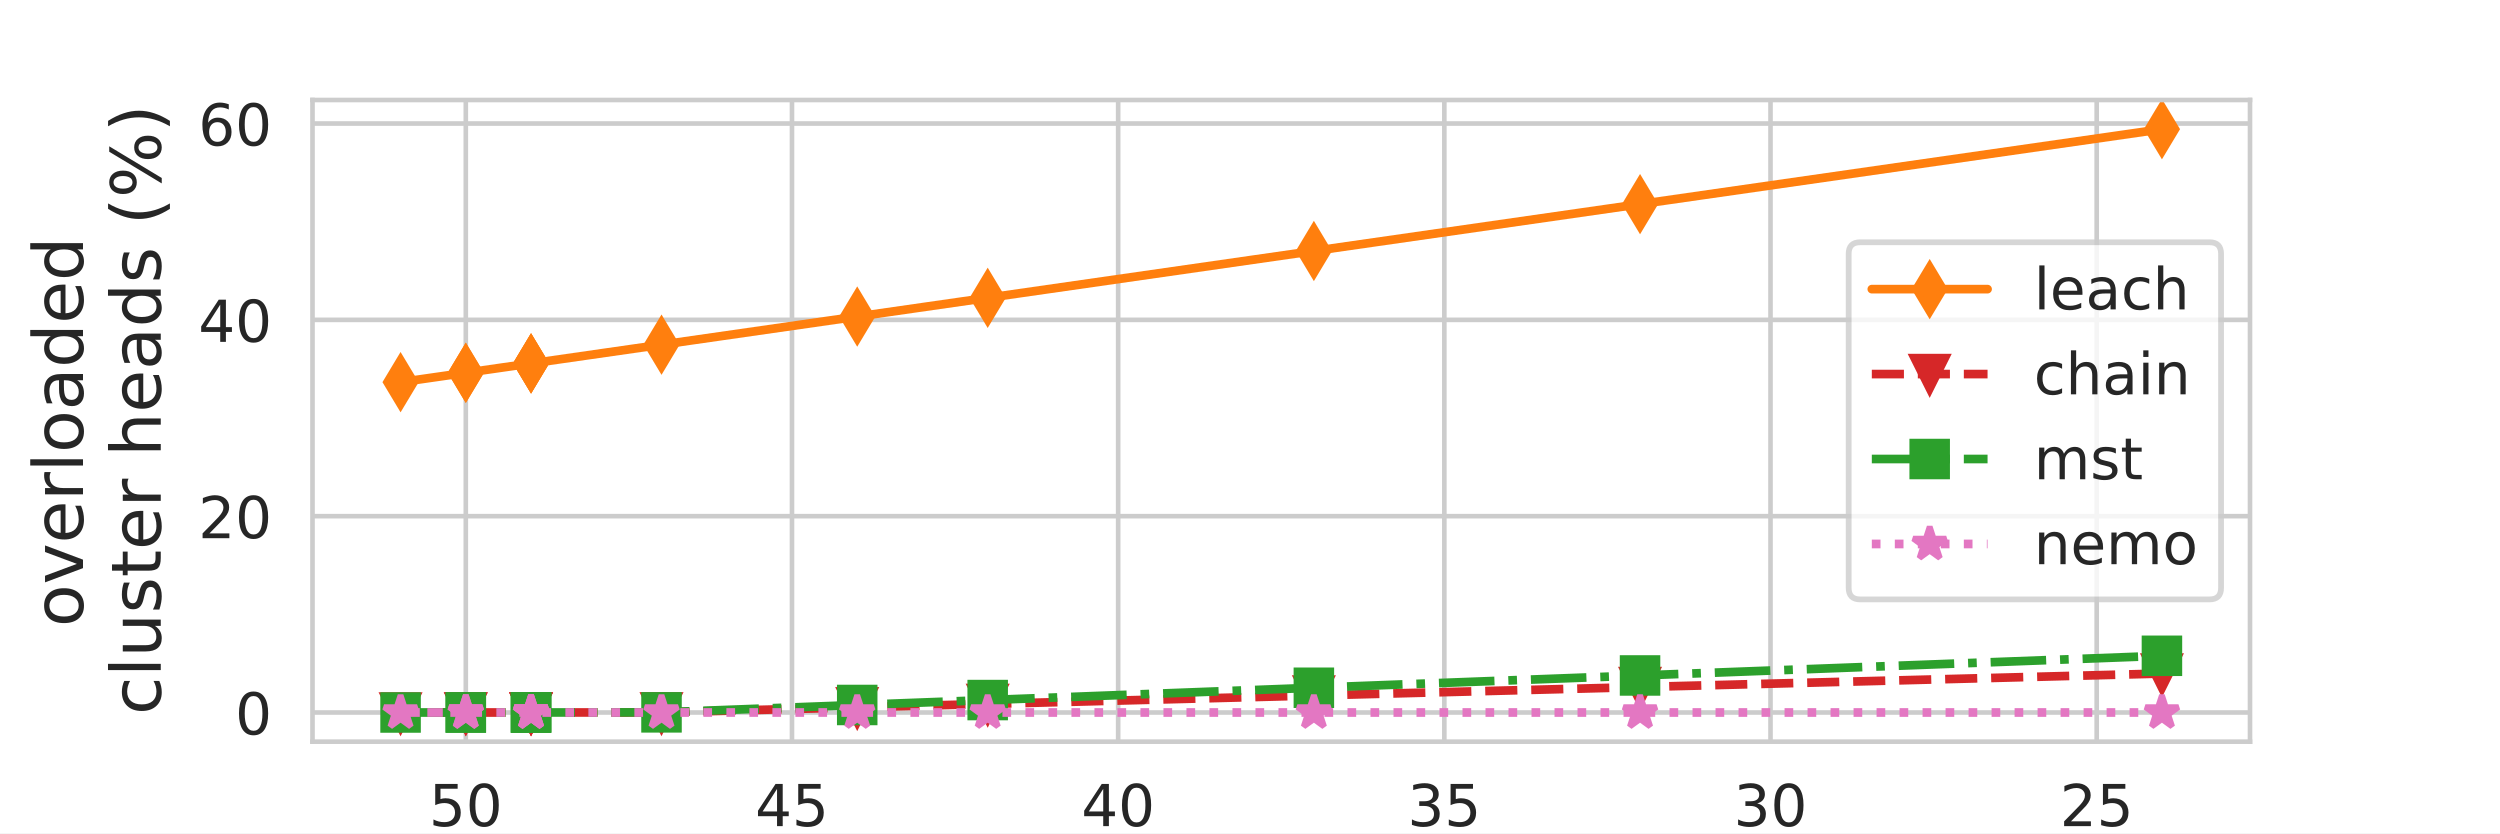
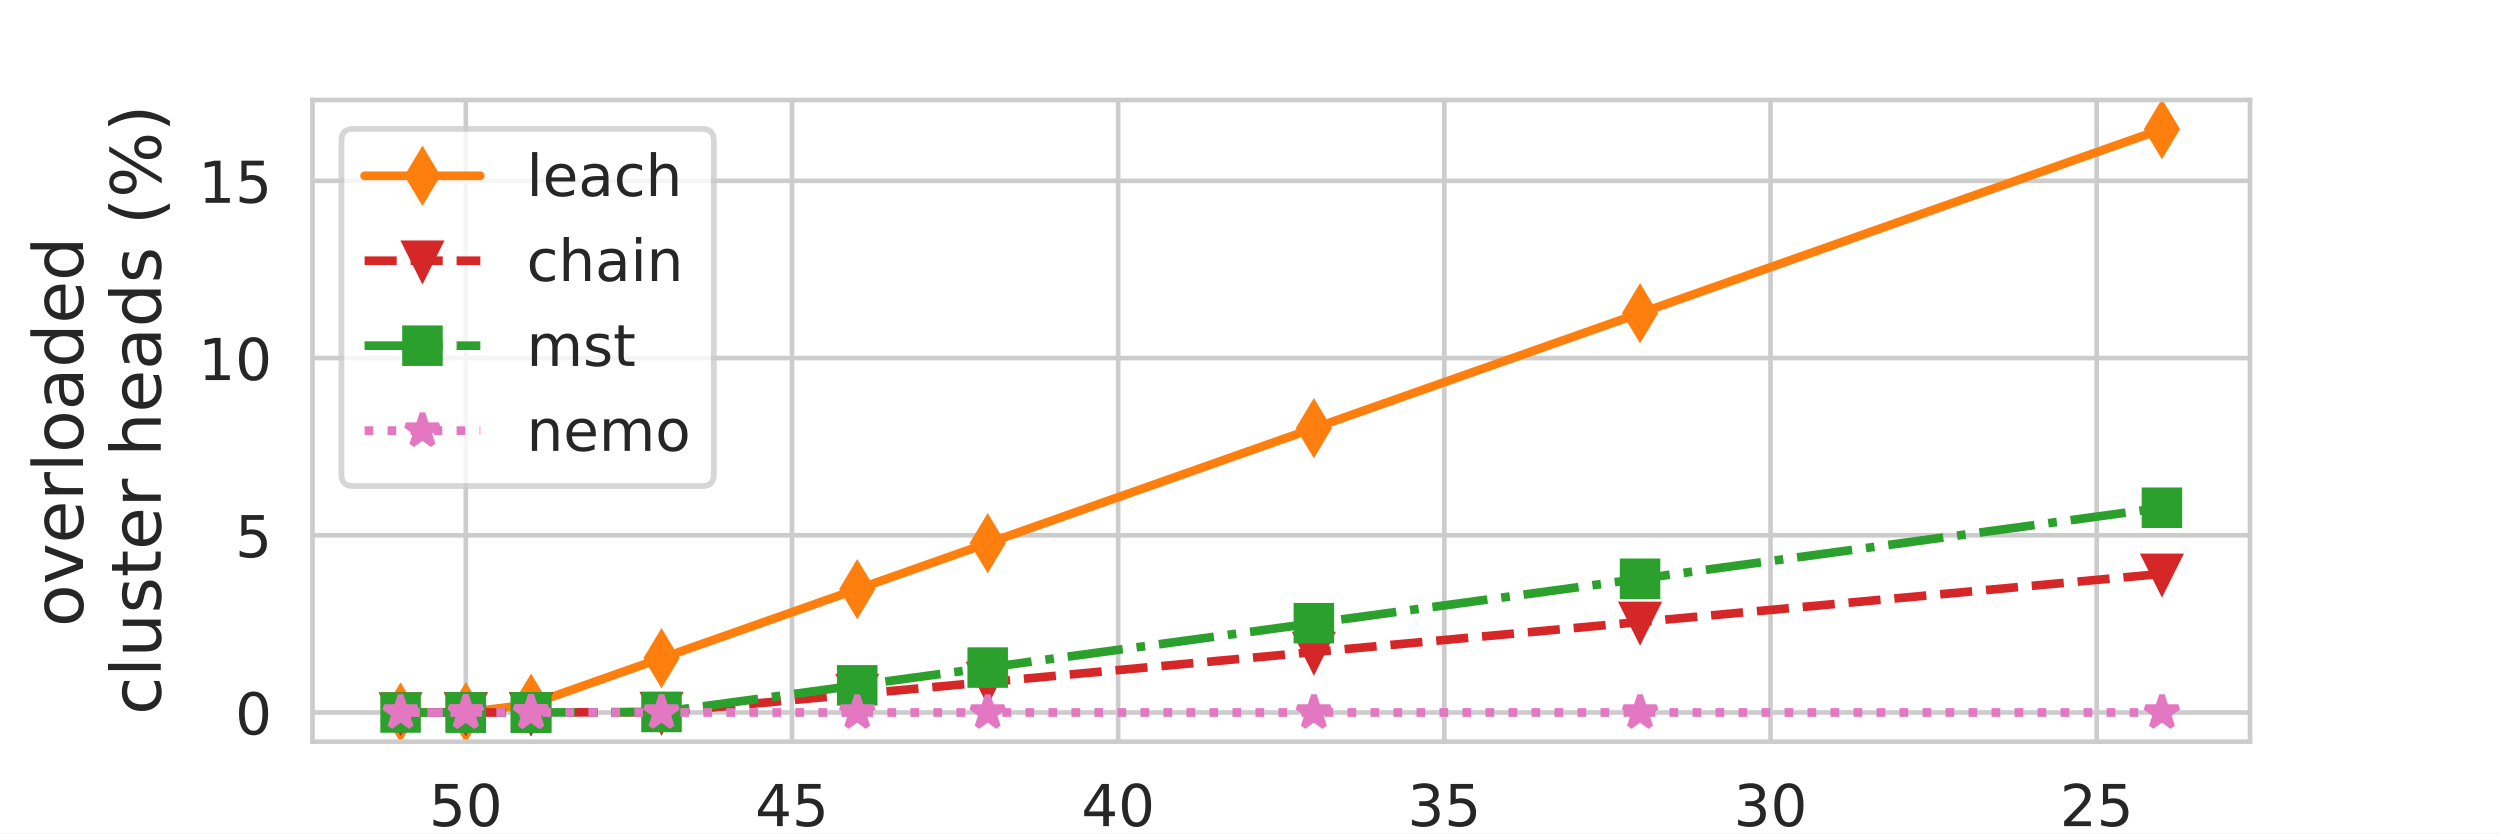
<svg xmlns="http://www.w3.org/2000/svg" xmlns:xlink="http://www.w3.org/1999/xlink" width="432pt" height="144pt" viewBox="0 0 432 144" version="1.1">
  <defs>
    <style type="text/css">*{stroke-linejoin: round; stroke-linecap: butt}</style>
  </defs>
  <g id="figure_1">
    <g id="patch_1">
      <path d="M 0 144  L 432 144  L 432 0  L 0 0  z " style="fill: #ffffff" />
    </g>
    <g id="axes_1">
      <g id="patch_2">
        <path d="M 54 128.16  L 388.8 128.16  L 388.8 17.28  L 54 17.28  z " style="fill: #ffffff" />
      </g>
      <g id="matplotlib.axis_1">
        <g id="xtick_1">
          <g id="line2d_1">
-             <path d="M 362.309 128.16  L 362.309 17.28  " clip-path="url(#p43f0b38e1e)" style="fill: none; stroke: #cccccc; stroke-width: 0.8; stroke-linecap: round" />
+             <path d="M 362.309 128.16  L 362.309 17.28  " clip-path="url(#p55f8ee1a42)" style="fill: none; stroke: #cccccc; stroke-width: 0.8; stroke-linecap: round" />
          </g>
          <g id="text_1">
            <g style="fill: #262626" transform="translate(355.9466 142.7584) scale(0.1 -0.1)">
              <defs>
                <path id="DejaVuSans-32" d="M 1228 531  L 3431 531  L 3431 0  L 469 0  L 469 531  Q 828 903 1448 1529  Q 2069 2156 2228 2338  Q 2531 2678 2651 2914  Q 2772 3150 2772 3378  Q 2772 3750 2511 3984  Q 2250 4219 1831 4219  Q 1534 4219 1204 4116  Q 875 4013 500 3803  L 500 4441  Q 881 4594 1212 4672  Q 1544 4750 1819 4750  Q 2544 4750 2975 4387  Q 3406 4025 3406 3419  Q 3406 3131 3298 2873  Q 3191 2616 2906 2266  Q 2828 2175 2409 1742  Q 1991 1309 1228 531  z " transform="scale(0.015625)" />
                <path id="DejaVuSans-35" d="M 691 4666  L 3169 4666  L 3169 4134  L 1269 4134  L 1269 2991  Q 1406 3038 1543 3061  Q 1681 3084 1819 3084  Q 2600 3084 3056 2656  Q 3513 2228 3513 1497  Q 3513 744 3044 326  Q 2575 -91 1722 -91  Q 1428 -91 1123 -41  Q 819 9 494 109  L 494 744  Q 775 591 1075 516  Q 1375 441 1709 441  Q 2250 441 2565 725  Q 2881 1009 2881 1497  Q 2881 1984 2565 2268  Q 2250 2553 1709 2553  Q 1456 2553 1204 2497  Q 953 2441 691 2322  L 691 4666  z " transform="scale(0.015625)" />
              </defs>
              <use xlink:href="#DejaVuSans-32" />
              <use xlink:href="#DejaVuSans-35" x="63.623" />
            </g>
          </g>
        </g>
        <g id="xtick_2">
          <g id="line2d_2">
-             <path d="M 305.945 128.16  L 305.945 17.28  " clip-path="url(#p43f0b38e1e)" style="fill: none; stroke: #cccccc; stroke-width: 0.8; stroke-linecap: round" />
+             <path d="M 305.945 128.16  L 305.945 17.28  " clip-path="url(#p55f8ee1a42)" style="fill: none; stroke: #cccccc; stroke-width: 0.8; stroke-linecap: round" />
          </g>
          <g id="text_2">
            <g style="fill: #262626" transform="translate(299.583 142.7584) scale(0.1 -0.1)">
              <defs>
                <path id="DejaVuSans-33" d="M 2597 2516  Q 3050 2419 3304 2112  Q 3559 1806 3559 1356  Q 3559 666 3084 287  Q 2609 -91 1734 -91  Q 1441 -91 1130 -33  Q 819 25 488 141  L 488 750  Q 750 597 1062 519  Q 1375 441 1716 441  Q 2309 441 2620 675  Q 2931 909 2931 1356  Q 2931 1769 2642 2001  Q 2353 2234 1838 2234  L 1294 2234  L 1294 2753  L 1863 2753  Q 2328 2753 2575 2939  Q 2822 3125 2822 3475  Q 2822 3834 2567 4026  Q 2313 4219 1838 4219  Q 1578 4219 1281 4162  Q 984 4106 628 3988  L 628 4550  Q 988 4650 1302 4700  Q 1616 4750 1894 4750  Q 2613 4750 3031 4423  Q 3450 4097 3450 3541  Q 3450 3153 3228 2886  Q 3006 2619 2597 2516  z " transform="scale(0.015625)" />
                <path id="DejaVuSans-30" d="M 2034 4250  Q 1547 4250 1301 3770  Q 1056 3291 1056 2328  Q 1056 1369 1301 889  Q 1547 409 2034 409  Q 2525 409 2770 889  Q 3016 1369 3016 2328  Q 3016 3291 2770 3770  Q 2525 4250 2034 4250  z M 2034 4750  Q 2819 4750 3233 4129  Q 3647 3509 3647 2328  Q 3647 1150 3233 529  Q 2819 -91 2034 -91  Q 1250 -91 836 529  Q 422 1150 422 2328  Q 422 3509 836 4129  Q 1250 4750 2034 4750  z " transform="scale(0.015625)" />
              </defs>
              <use xlink:href="#DejaVuSans-33" />
              <use xlink:href="#DejaVuSans-30" x="63.623" />
            </g>
          </g>
        </g>
        <g id="xtick_3">
          <g id="line2d_3">
-             <path d="M 249.582 128.16  L 249.582 17.28  " clip-path="url(#p43f0b38e1e)" style="fill: none; stroke: #cccccc; stroke-width: 0.8; stroke-linecap: round" />
+             <path d="M 249.582 128.16  L 249.582 17.28  " clip-path="url(#p55f8ee1a42)" style="fill: none; stroke: #cccccc; stroke-width: 0.8; stroke-linecap: round" />
          </g>
          <g id="text_3">
            <g style="fill: #262626" transform="translate(243.2193 142.7584) scale(0.1 -0.1)">
              <use xlink:href="#DejaVuSans-33" />
              <use xlink:href="#DejaVuSans-35" x="63.623" />
            </g>
          </g>
        </g>
        <g id="xtick_4">
          <g id="line2d_4">
-             <path d="M 193.218 128.16  L 193.218 17.28  " clip-path="url(#p43f0b38e1e)" style="fill: none; stroke: #cccccc; stroke-width: 0.8; stroke-linecap: round" />
+             <path d="M 193.218 128.16  L 193.218 17.28  " clip-path="url(#p55f8ee1a42)" style="fill: none; stroke: #cccccc; stroke-width: 0.8; stroke-linecap: round" />
          </g>
          <g id="text_4">
            <g style="fill: #262626" transform="translate(186.8557 142.7584) scale(0.1 -0.1)">
              <defs>
                <path id="DejaVuSans-34" d="M 2419 4116  L 825 1625  L 2419 1625  L 2419 4116  z M 2253 4666  L 3047 4666  L 3047 1625  L 3713 1625  L 3713 1100  L 3047 1100  L 3047 0  L 2419 0  L 2419 1100  L 313 1100  L 313 1709  L 2253 4666  z " transform="scale(0.015625)" />
              </defs>
              <use xlink:href="#DejaVuSans-34" />
              <use xlink:href="#DejaVuSans-30" x="63.623" />
            </g>
          </g>
        </g>
        <g id="xtick_5">
          <g id="line2d_5">
-             <path d="M 136.855 128.16  L 136.855 17.28  " clip-path="url(#p43f0b38e1e)" style="fill: none; stroke: #cccccc; stroke-width: 0.8; stroke-linecap: round" />
+             <path d="M 136.855 128.16  L 136.855 17.28  " clip-path="url(#p55f8ee1a42)" style="fill: none; stroke: #cccccc; stroke-width: 0.8; stroke-linecap: round" />
          </g>
          <g id="text_5">
            <g style="fill: #262626" transform="translate(130.492 142.7584) scale(0.1 -0.1)">
              <use xlink:href="#DejaVuSans-34" />
              <use xlink:href="#DejaVuSans-35" x="63.623" />
            </g>
          </g>
        </g>
        <g id="xtick_6">
          <g id="line2d_6">
-             <path d="M 80.491 128.16  L 80.491 17.28  " clip-path="url(#p43f0b38e1e)" style="fill: none; stroke: #cccccc; stroke-width: 0.8; stroke-linecap: round" />
+             <path d="M 80.491 128.16  L 80.491 17.28  " clip-path="url(#p55f8ee1a42)" style="fill: none; stroke: #cccccc; stroke-width: 0.8; stroke-linecap: round" />
          </g>
          <g id="text_6">
            <g style="fill: #262626" transform="translate(74.12841 142.7584) scale(0.1 -0.1)">
              <use xlink:href="#DejaVuSans-35" />
              <use xlink:href="#DejaVuSans-30" x="63.623" />
            </g>
          </g>
        </g>
        <g id="text_7">
          <g style="fill: #262626" transform="translate(166.9884 157.9563) scale(0.12 -0.12)">
            <defs>
              <path id="DejaVuSans-6d" d="M 3328 2828  Q 3544 3216 3844 3400  Q 4144 3584 4550 3584  Q 5097 3584 5394 3201  Q 5691 2819 5691 2113  L 5691 0  L 5113 0  L 5113 2094  Q 5113 2597 4934 2840  Q 4756 3084 4391 3084  Q 3944 3084 3684 2787  Q 3425 2491 3425 1978  L 3425 0  L 2847 0  L 2847 2094  Q 2847 2600 2669 2842  Q 2491 3084 2119 3084  Q 1678 3084 1418 2786  Q 1159 2488 1159 1978  L 1159 0  L 581 0  L 581 3500  L 1159 3500  L 1159 2956  Q 1356 3278 1631 3431  Q 1906 3584 2284 3584  Q 2666 3584 2933 3390  Q 3200 3197 3328 2828  z " transform="scale(0.015625)" />
              <path id="DejaVuSans-65" d="M 3597 1894  L 3597 1613  L 953 1613  Q 991 1019 1311 708  Q 1631 397 2203 397  Q 2534 397 2845 478  Q 3156 559 3463 722  L 3463 178  Q 3153 47 2828 -22  Q 2503 -91 2169 -91  Q 1331 -91 842 396  Q 353 884 353 1716  Q 353 2575 817 3079  Q 1281 3584 2069 3584  Q 2775 3584 3186 3129  Q 3597 2675 3597 1894  z M 3022 2063  Q 3016 2534 2758 2815  Q 2500 3097 2075 3097  Q 1594 3097 1305 2825  Q 1016 2553 972 2059  L 3022 2063  z " transform="scale(0.015625)" />
              <path id="DejaVuSans-64" d="M 2906 2969  L 2906 4863  L 3481 4863  L 3481 0  L 2906 0  L 2906 525  Q 2725 213 2448 61  Q 2172 -91 1784 -91  Q 1150 -91 751 415  Q 353 922 353 1747  Q 353 2572 751 3078  Q 1150 3584 1784 3584  Q 2172 3584 2448 3432  Q 2725 3281 2906 2969  z M 947 1747  Q 947 1113 1208 752  Q 1469 391 1925 391  Q 2381 391 2643 752  Q 2906 1113 2906 1747  Q 2906 2381 2643 2742  Q 2381 3103 1925 3103  Q 1469 3103 1208 2742  Q 947 2381 947 1747  z " transform="scale(0.015625)" />
              <path id="DejaVuSans-69" d="M 603 3500  L 1178 3500  L 1178 0  L 603 0  L 603 3500  z M 603 4863  L 1178 4863  L 1178 4134  L 603 4134  L 603 4863  z " transform="scale(0.015625)" />
              <path id="DejaVuSans-61" d="M 2194 1759  Q 1497 1759 1228 1600  Q 959 1441 959 1056  Q 959 750 1161 570  Q 1363 391 1709 391  Q 2188 391 2477 730  Q 2766 1069 2766 1631  L 2766 1759  L 2194 1759  z M 3341 1997  L 3341 0  L 2766 0  L 2766 531  Q 2569 213 2275 61  Q 1981 -91 1556 -91  Q 1019 -91 701 211  Q 384 513 384 1019  Q 384 1609 779 1909  Q 1175 2209 1959 2209  L 2766 2209  L 2766 2266  Q 2766 2663 2505 2880  Q 2244 3097 1772 3097  Q 1472 3097 1187 3025  Q 903 2953 641 2809  L 641 3341  Q 956 3463 1253 3523  Q 1550 3584 1831 3584  Q 2591 3584 2966 3190  Q 3341 2797 3341 1997  z " transform="scale(0.015625)" />
              <path id="DejaVuSans-6e" d="M 3513 2113  L 3513 0  L 2938 0  L 2938 2094  Q 2938 2591 2744 2837  Q 2550 3084 2163 3084  Q 1697 3084 1428 2787  Q 1159 2491 1159 1978  L 1159 0  L 581 0  L 581 3500  L 1159 3500  L 1159 2956  Q 1366 3272 1645 3428  Q 1925 3584 2291 3584  Q 2894 3584 3203 3211  Q 3513 2838 3513 2113  z " transform="scale(0.015625)" />
              <path id="DejaVuSans-20" transform="scale(0.015625)" />
              <path id="DejaVuSans-28" d="M 1984 4856  Q 1566 4138 1362 3434  Q 1159 2731 1159 2009  Q 1159 1288 1364 580  Q 1569 -128 1984 -844  L 1484 -844  Q 1016 -109 783 600  Q 550 1309 550 2009  Q 550 2706 781 3412  Q 1013 4119 1484 4856  L 1984 4856  z " transform="scale(0.015625)" />
              <path id="DejaVuSans-63" d="M 3122 3366  L 3122 2828  Q 2878 2963 2633 3030  Q 2388 3097 2138 3097  Q 1578 3097 1268 2742  Q 959 2388 959 1747  Q 959 1106 1268 751  Q 1578 397 2138 397  Q 2388 397 2633 464  Q 2878 531 3122 666  L 3122 134  Q 2881 22 2623 -34  Q 2366 -91 2075 -91  Q 1284 -91 818 406  Q 353 903 353 1747  Q 353 2603 823 3093  Q 1294 3584 2113 3584  Q 2378 3584 2631 3529  Q 2884 3475 3122 3366  z " transform="scale(0.015625)" />
              <path id="DejaVuSans-70" d="M 1159 525  L 1159 -1331  L 581 -1331  L 581 3500  L 1159 3500  L 1159 2969  Q 1341 3281 1617 3432  Q 1894 3584 2278 3584  Q 2916 3584 3314 3078  Q 3713 2572 3713 1747  Q 3713 922 3314 415  Q 2916 -91 2278 -91  Q 1894 -91 1617 61  Q 1341 213 1159 525  z M 3116 1747  Q 3116 2381 2855 2742  Q 2594 3103 2138 3103  Q 1681 3103 1420 2742  Q 1159 2381 1159 1747  Q 1159 1113 1420 752  Q 1681 391 2138 391  Q 2594 391 2855 752  Q 3116 1113 3116 1747  z " transform="scale(0.015625)" />
              <path id="DejaVuSans-74" d="M 1172 4494  L 1172 3500  L 2356 3500  L 2356 3053  L 1172 3053  L 1172 1153  Q 1172 725 1289 603  Q 1406 481 1766 481  L 2356 481  L 2356 0  L 1766 0  Q 1100 0 847 248  Q 594 497 594 1153  L 594 3053  L 172 3053  L 172 3500  L 594 3500  L 594 4494  L 1172 4494  z " transform="scale(0.015625)" />
              <path id="DejaVuSans-79" d="M 2059 -325  Q 1816 -950 1584 -1140  Q 1353 -1331 966 -1331  L 506 -1331  L 506 -850  L 844 -850  Q 1081 -850 1212 -737  Q 1344 -625 1503 -206  L 1606 56  L 191 3500  L 800 3500  L 1894 763  L 2988 3500  L 3597 3500  L 2059 -325  z " transform="scale(0.015625)" />
              <path id="DejaVuSans-29" d="M 513 4856  L 1013 4856  Q 1481 4119 1714 3412  Q 1947 2706 1947 2009  Q 1947 1309 1714 600  Q 1481 -109 1013 -844  L 513 -844  Q 928 -128 1133 580  Q 1338 1288 1338 2009  Q 1338 2731 1133 3434  Q 928 4138 513 4856  z " transform="scale(0.015625)" />
            </defs>
            <use xlink:href="#DejaVuSans-6d" />
            <use xlink:href="#DejaVuSans-65" x="97.412" />
            <use xlink:href="#DejaVuSans-64" x="158.936" />
            <use xlink:href="#DejaVuSans-69" x="222.412" />
            <use xlink:href="#DejaVuSans-61" x="250.195" />
            <use xlink:href="#DejaVuSans-6e" x="311.475" />
            <use xlink:href="#DejaVuSans-20" x="374.854" />
            <use xlink:href="#DejaVuSans-28" x="406.641" />
            <use xlink:href="#DejaVuSans-63" x="445.654" />
            <use xlink:href="#DejaVuSans-61" x="500.635" />
            <use xlink:href="#DejaVuSans-70" x="561.914" />
            <use xlink:href="#DejaVuSans-61" x="625.391" />
            <use xlink:href="#DejaVuSans-63" x="686.67" />
            <use xlink:href="#DejaVuSans-69" x="741.65" />
            <use xlink:href="#DejaVuSans-74" x="769.434" />
            <use xlink:href="#DejaVuSans-79" x="808.643" />
            <use xlink:href="#DejaVuSans-29" x="867.822" />
          </g>
        </g>
      </g>
      <g id="matplotlib.axis_2">
        <g id="ytick_1">
          <g id="line2d_7">
-             <path d="M 54 123.12  L 388.8 123.12  " clip-path="url(#p43f0b38e1e)" style="fill: none; stroke: #cccccc; stroke-width: 0.8; stroke-linecap: round" />
+             <path d="M 54 123.12  L 388.8 123.12  " clip-path="url(#p55f8ee1a42)" style="fill: none; stroke: #cccccc; stroke-width: 0.8; stroke-linecap: round" />
          </g>
          <g id="text_8">
            <g style="fill: #262626" transform="translate(40.6375 126.9192) scale(0.1 -0.1)">
              <use xlink:href="#DejaVuSans-30" />
            </g>
          </g>
        </g>
        <g id="ytick_2">
          <g id="line2d_8">
-             <path d="M 54 89.196  L 388.8 89.196  " clip-path="url(#p43f0b38e1e)" style="fill: none; stroke: #cccccc; stroke-width: 0.8; stroke-linecap: round" />
+             <path d="M 54 92.496  L 388.8 92.496  " clip-path="url(#p55f8ee1a42)" style="fill: none; stroke: #cccccc; stroke-width: 0.8; stroke-linecap: round" />
          </g>
          <g id="text_9">
-             <g style="fill: #262626" transform="translate(34.275 92.99571) scale(0.1 -0.1)">
-               <use xlink:href="#DejaVuSans-32" />
-               <use xlink:href="#DejaVuSans-30" x="63.623" />
+             <g style="fill: #262626" transform="translate(40.6375 96.29559) scale(0.1 -0.1)">
+               <use xlink:href="#DejaVuSans-35" />
            </g>
          </g>
        </g>
        <g id="ytick_3">
          <g id="line2d_9">
-             <path d="M 54 55.273  L 388.8 55.273  " clip-path="url(#p43f0b38e1e)" style="fill: none; stroke: #cccccc; stroke-width: 0.8; stroke-linecap: round" />
+             <path d="M 54 61.873  L 388.8 61.873  " clip-path="url(#p55f8ee1a42)" style="fill: none; stroke: #cccccc; stroke-width: 0.8; stroke-linecap: round" />
          </g>
          <g id="text_10">
-             <g style="fill: #262626" transform="translate(34.275 59.07219) scale(0.1 -0.1)">
-               <use xlink:href="#DejaVuSans-34" />
+             <g style="fill: #262626" transform="translate(34.275 65.67196) scale(0.1 -0.1)">
+               <defs>
+                 <path id="DejaVuSans-31" d="M 794 531  L 1825 531  L 1825 4091  L 703 3866  L 703 4441  L 1819 4666  L 2450 4666  L 2450 531  L 3481 531  L 3481 0  L 794 0  L 794 531  z " transform="scale(0.015625)" />
+               </defs>
+               <use xlink:href="#DejaVuSans-31" />
              <use xlink:href="#DejaVuSans-30" x="63.623" />
            </g>
          </g>
        </g>
        <g id="ytick_4">
          <g id="line2d_10">
-             <path d="M 54 21.349  L 388.8 21.349  " clip-path="url(#p43f0b38e1e)" style="fill: none; stroke: #cccccc; stroke-width: 0.8; stroke-linecap: round" />
+             <path d="M 54 31.249  L 388.8 31.249  " clip-path="url(#p55f8ee1a42)" style="fill: none; stroke: #cccccc; stroke-width: 0.8; stroke-linecap: round" />
          </g>
          <g id="text_11">
-             <g style="fill: #262626" transform="translate(34.275 25.14868) scale(0.1 -0.1)">
-               <defs>
-                 <path id="DejaVuSans-36" d="M 2113 2584  Q 1688 2584 1439 2293  Q 1191 2003 1191 1497  Q 1191 994 1439 701  Q 1688 409 2113 409  Q 2538 409 2786 701  Q 3034 994 3034 1497  Q 3034 2003 2786 2293  Q 2538 2584 2113 2584  z M 3366 4563  L 3366 3988  Q 3128 4100 2886 4159  Q 2644 4219 2406 4219  Q 1781 4219 1451 3797  Q 1122 3375 1075 2522  Q 1259 2794 1537 2939  Q 1816 3084 2150 3084  Q 2853 3084 3261 2657  Q 3669 2231 3669 1497  Q 3669 778 3244 343  Q 2819 -91 2113 -91  Q 1303 -91 875 529  Q 447 1150 447 2328  Q 447 3434 972 4092  Q 1497 4750 2381 4750  Q 2619 4750 2861 4703  Q 3103 4656 3366 4563  z " transform="scale(0.015625)" />
-               </defs>
-               <use xlink:href="#DejaVuSans-36" />
-               <use xlink:href="#DejaVuSans-30" x="63.623" />
+             <g style="fill: #262626" transform="translate(34.275 35.04833) scale(0.1 -0.1)">
+               <use xlink:href="#DejaVuSans-31" />
+               <use xlink:href="#DejaVuSans-35" x="63.623" />
            </g>
          </g>
        </g>
        <g id="text_12">
          <g style="fill: #262626" transform="translate(14.342 108.3328) rotate(-90) scale(0.12 -0.12)">
            <defs>
              <path id="DejaVuSans-6f" d="M 1959 3097  Q 1497 3097 1228 2736  Q 959 2375 959 1747  Q 959 1119 1226 758  Q 1494 397 1959 397  Q 2419 397 2687 759  Q 2956 1122 2956 1747  Q 2956 2369 2687 2733  Q 2419 3097 1959 3097  z M 1959 3584  Q 2709 3584 3137 3096  Q 3566 2609 3566 1747  Q 3566 888 3137 398  Q 2709 -91 1959 -91  Q 1206 -91 779 398  Q 353 888 353 1747  Q 353 2609 779 3096  Q 1206 3584 1959 3584  z " transform="scale(0.015625)" />
              <path id="DejaVuSans-76" d="M 191 3500  L 800 3500  L 1894 563  L 2988 3500  L 3597 3500  L 2284 0  L 1503 0  L 191 3500  z " transform="scale(0.015625)" />
              <path id="DejaVuSans-72" d="M 2631 2963  Q 2534 3019 2420 3045  Q 2306 3072 2169 3072  Q 1681 3072 1420 2755  Q 1159 2438 1159 1844  L 1159 0  L 581 0  L 581 3500  L 1159 3500  L 1159 2956  Q 1341 3275 1631 3429  Q 1922 3584 2338 3584  Q 2397 3584 2469 3576  Q 2541 3569 2628 3553  L 2631 2963  z " transform="scale(0.015625)" />
              <path id="DejaVuSans-6c" d="M 603 4863  L 1178 4863  L 1178 0  L 603 0  L 603 4863  z " transform="scale(0.015625)" />
            </defs>
            <use xlink:href="#DejaVuSans-6f" />
            <use xlink:href="#DejaVuSans-76" x="61.182" />
            <use xlink:href="#DejaVuSans-65" x="120.361" />
            <use xlink:href="#DejaVuSans-72" x="181.885" />
            <use xlink:href="#DejaVuSans-6c" x="222.998" />
            <use xlink:href="#DejaVuSans-6f" x="250.781" />
            <use xlink:href="#DejaVuSans-61" x="311.963" />
            <use xlink:href="#DejaVuSans-64" x="373.242" />
            <use xlink:href="#DejaVuSans-65" x="436.719" />
            <use xlink:href="#DejaVuSans-64" x="498.242" />
            <use xlink:href="#DejaVuSans-20" x="561.719" />
          </g>
          <g style="fill: #262626" transform="translate(27.77938 127.3341) rotate(-90) scale(0.12 -0.12)">
            <defs>
              <path id="DejaVuSans-75" d="M 544 1381  L 544 3500  L 1119 3500  L 1119 1403  Q 1119 906 1312 657  Q 1506 409 1894 409  Q 2359 409 2629 706  Q 2900 1003 2900 1516  L 2900 3500  L 3475 3500  L 3475 0  L 2900 0  L 2900 538  Q 2691 219 2414 64  Q 2138 -91 1772 -91  Q 1169 -91 856 284  Q 544 659 544 1381  z M 1991 3584  L 1991 3584  z " transform="scale(0.015625)" />
              <path id="DejaVuSans-73" d="M 2834 3397  L 2834 2853  Q 2591 2978 2328 3040  Q 2066 3103 1784 3103  Q 1356 3103 1142 2972  Q 928 2841 928 2578  Q 928 2378 1081 2264  Q 1234 2150 1697 2047  L 1894 2003  Q 2506 1872 2764 1633  Q 3022 1394 3022 966  Q 3022 478 2636 193  Q 2250 -91 1575 -91  Q 1294 -91 989 -36  Q 684 19 347 128  L 347 722  Q 666 556 975 473  Q 1284 391 1588 391  Q 1994 391 2212 530  Q 2431 669 2431 922  Q 2431 1156 2273 1281  Q 2116 1406 1581 1522  L 1381 1569  Q 847 1681 609 1914  Q 372 2147 372 2553  Q 372 3047 722 3315  Q 1072 3584 1716 3584  Q 2034 3584 2315 3537  Q 2597 3491 2834 3397  z " transform="scale(0.015625)" />
              <path id="DejaVuSans-68" d="M 3513 2113  L 3513 0  L 2938 0  L 2938 2094  Q 2938 2591 2744 2837  Q 2550 3084 2163 3084  Q 1697 3084 1428 2787  Q 1159 2491 1159 1978  L 1159 0  L 581 0  L 581 4863  L 1159 4863  L 1159 2956  Q 1366 3272 1645 3428  Q 1925 3584 2291 3584  Q 2894 3584 3203 3211  Q 3513 2838 3513 2113  z " transform="scale(0.015625)" />
              <path id="DejaVuSans-25" d="M 4653 2053  Q 4381 2053 4226 1822  Q 4072 1591 4072 1178  Q 4072 772 4226 539  Q 4381 306 4653 306  Q 4919 306 5073 539  Q 5228 772 5228 1178  Q 5228 1588 5073 1820  Q 4919 2053 4653 2053  z M 4653 2450  Q 5147 2450 5437 2106  Q 5728 1763 5728 1178  Q 5728 594 5436 251  Q 5144 -91 4653 -91  Q 4153 -91 3862 251  Q 3572 594 3572 1178  Q 3572 1766 3864 2108  Q 4156 2450 4653 2450  z M 1428 4353  Q 1159 4353 1004 4120  Q 850 3888 850 3481  Q 850 3069 1003 2837  Q 1156 2606 1428 2606  Q 1700 2606 1854 2837  Q 2009 3069 2009 3481  Q 2009 3884 1853 4118  Q 1697 4353 1428 4353  z M 4250 4750  L 4750 4750  L 1831 -91  L 1331 -91  L 4250 4750  z M 1428 4750  Q 1922 4750 2215 4408  Q 2509 4066 2509 3481  Q 2509 2891 2217 2550  Q 1925 2209 1428 2209  Q 931 2209 642 2551  Q 353 2894 353 3481  Q 353 4063 643 4406  Q 934 4750 1428 4750  z " transform="scale(0.015625)" />
            </defs>
            <use xlink:href="#DejaVuSans-20" />
            <use xlink:href="#DejaVuSans-63" x="31.787" />
            <use xlink:href="#DejaVuSans-6c" x="86.768" />
            <use xlink:href="#DejaVuSans-75" x="114.551" />
            <use xlink:href="#DejaVuSans-73" x="177.93" />
            <use xlink:href="#DejaVuSans-74" x="230.029" />
            <use xlink:href="#DejaVuSans-65" x="269.238" />
            <use xlink:href="#DejaVuSans-72" x="330.762" />
            <use xlink:href="#DejaVuSans-20" x="371.875" />
            <use xlink:href="#DejaVuSans-68" x="403.662" />
            <use xlink:href="#DejaVuSans-65" x="467.041" />
            <use xlink:href="#DejaVuSans-61" x="528.564" />
            <use xlink:href="#DejaVuSans-64" x="589.844" />
            <use xlink:href="#DejaVuSans-73" x="653.32" />
            <use xlink:href="#DejaVuSans-20" x="705.42" />
            <use xlink:href="#DejaVuSans-28" x="737.207" />
            <use xlink:href="#DejaVuSans-25" x="776.221" />
            <use xlink:href="#DejaVuSans-29" x="871.24" />
          </g>
        </g>
      </g>
      <g id="line2d_11">
-         <path d="M 80.491 64.417  L 69.218 66.036  L 80.491 64.417  L 91.764 62.798  L 91.764 62.798  L 91.764 62.798  L 114.309 59.559  L 148.127 54.702  L 170.673 51.464  L 227.036 43.368  L 283.4 35.273  L 373.582 22.32  " clip-path="url(#p43f0b38e1e)" style="fill: none; stroke: #ff7f0e; stroke-width: 1.5; stroke-linecap: round" />
+         <path d="M 80.491 123.12  L 69.218 123.12  L 80.491 123.12  L 91.764 121.681  L 91.764 121.681  L 91.764 121.681  L 114.309 113.732  L 148.127 101.809  L 170.673 93.86  L 227.036 73.988  L 283.4 54.116  L 373.582 22.32  " clip-path="url(#p55f8ee1a42)" style="fill: none; stroke: #ff7f0e; stroke-width: 1.5; stroke-linecap: round" />
        <defs>
-           <path id="me8bf20d303" d="M -0 4.243  L 2.546 0  L 0 -4.243  L -2.546 -0  z " style="stroke: #ff7f0e; stroke-linejoin: miter" />
+           <path id="ma2924e36dd" d="M -0 4.243  L 2.546 0  L 0 -4.243  L -2.546 -0  z " style="stroke: #ff7f0e; stroke-linejoin: miter" />
        </defs>
-         <g clip-path="url(#p43f0b38e1e)">
-           <use xlink:href="#me8bf20d303" x="80.491" y="64.417" style="fill: #ff7f0e; stroke: #ff7f0e; stroke-linejoin: miter" />
-           <use xlink:href="#me8bf20d303" x="69.218" y="66.036" style="fill: #ff7f0e; stroke: #ff7f0e; stroke-linejoin: miter" />
-           <use xlink:href="#me8bf20d303" x="80.491" y="64.417" style="fill: #ff7f0e; stroke: #ff7f0e; stroke-linejoin: miter" />
-           <use xlink:href="#me8bf20d303" x="91.764" y="62.798" style="fill: #ff7f0e; stroke: #ff7f0e; stroke-linejoin: miter" />
-           <use xlink:href="#me8bf20d303" x="91.764" y="62.798" style="fill: #ff7f0e; stroke: #ff7f0e; stroke-linejoin: miter" />
-           <use xlink:href="#me8bf20d303" x="91.764" y="62.798" style="fill: #ff7f0e; stroke: #ff7f0e; stroke-linejoin: miter" />
-           <use xlink:href="#me8bf20d303" x="114.309" y="59.559" style="fill: #ff7f0e; stroke: #ff7f0e; stroke-linejoin: miter" />
-           <use xlink:href="#me8bf20d303" x="148.127" y="54.702" style="fill: #ff7f0e; stroke: #ff7f0e; stroke-linejoin: miter" />
-           <use xlink:href="#me8bf20d303" x="170.673" y="51.464" style="fill: #ff7f0e; stroke: #ff7f0e; stroke-linejoin: miter" />
-           <use xlink:href="#me8bf20d303" x="227.036" y="43.368" style="fill: #ff7f0e; stroke: #ff7f0e; stroke-linejoin: miter" />
-           <use xlink:href="#me8bf20d303" x="283.4" y="35.273" style="fill: #ff7f0e; stroke: #ff7f0e; stroke-linejoin: miter" />
-           <use xlink:href="#me8bf20d303" x="373.582" y="22.32" style="fill: #ff7f0e; stroke: #ff7f0e; stroke-linejoin: miter" />
+         <g clip-path="url(#p55f8ee1a42)">
+           <use xlink:href="#ma2924e36dd" x="80.491" y="123.12" style="fill: #ff7f0e; stroke: #ff7f0e; stroke-linejoin: miter" />
+           <use xlink:href="#ma2924e36dd" x="69.218" y="123.12" style="fill: #ff7f0e; stroke: #ff7f0e; stroke-linejoin: miter" />
+           <use xlink:href="#ma2924e36dd" x="80.491" y="123.12" style="fill: #ff7f0e; stroke: #ff7f0e; stroke-linejoin: miter" />
+           <use xlink:href="#ma2924e36dd" x="91.764" y="121.681" style="fill: #ff7f0e; stroke: #ff7f0e; stroke-linejoin: miter" />
+           <use xlink:href="#ma2924e36dd" x="91.764" y="121.681" style="fill: #ff7f0e; stroke: #ff7f0e; stroke-linejoin: miter" />
+           <use xlink:href="#ma2924e36dd" x="91.764" y="121.681" style="fill: #ff7f0e; stroke: #ff7f0e; stroke-linejoin: miter" />
+           <use xlink:href="#ma2924e36dd" x="114.309" y="113.732" style="fill: #ff7f0e; stroke: #ff7f0e; stroke-linejoin: miter" />
+           <use xlink:href="#ma2924e36dd" x="148.127" y="101.809" style="fill: #ff7f0e; stroke: #ff7f0e; stroke-linejoin: miter" />
+           <use xlink:href="#ma2924e36dd" x="170.673" y="93.86" style="fill: #ff7f0e; stroke: #ff7f0e; stroke-linejoin: miter" />
+           <use xlink:href="#ma2924e36dd" x="227.036" y="73.988" style="fill: #ff7f0e; stroke: #ff7f0e; stroke-linejoin: miter" />
+           <use xlink:href="#ma2924e36dd" x="283.4" y="54.116" style="fill: #ff7f0e; stroke: #ff7f0e; stroke-linejoin: miter" />
+           <use xlink:href="#ma2924e36dd" x="373.582" y="22.32" style="fill: #ff7f0e; stroke: #ff7f0e; stroke-linejoin: miter" />
        </g>
      </g>
      <g id="line2d_12">
-         <path d="M 80.491 123.12  L 69.218 123.12  L 80.491 123.12  L 91.764 123.12  L 91.764 123.12  L 91.764 123.12  L 114.309 123.103  L 148.127 122.227  L 170.673 121.643  L 227.036 120.183  L 283.4 118.724  L 373.582 116.388  " clip-path="url(#p43f0b38e1e)" style="fill: none; stroke-dasharray: 5.55,2.4; stroke-dashoffset: 0; stroke: #d62728; stroke-width: 1.5" />
+         <path d="M 80.491 123.12  L 69.218 123.12  L 80.491 123.12  L 91.764 123.12  L 91.764 123.12  L 91.764 123.12  L 114.309 123.058  L 148.127 119.941  L 170.673 117.863  L 227.036 112.668  L 283.4 107.472  L 373.582 99.16  " clip-path="url(#p55f8ee1a42)" style="fill: none; stroke-dasharray: 5.55,2.4; stroke-dashoffset: 0; stroke: #d62728; stroke-width: 1.5" />
        <defs>
-           <path id="m588285e957" d="M -0 3  L 3 -3  L -3 -3  z " style="stroke: #d62728; stroke-linejoin: miter" />
+           <path id="m9a0a0a0ba1" d="M -0 3  L 3 -3  L -3 -3  z " style="stroke: #d62728; stroke-linejoin: miter" />
        </defs>
-         <g clip-path="url(#p43f0b38e1e)">
-           <use xlink:href="#m588285e957" x="80.491" y="123.12" style="fill: #d62728; stroke: #d62728; stroke-linejoin: miter" />
-           <use xlink:href="#m588285e957" x="69.218" y="123.12" style="fill: #d62728; stroke: #d62728; stroke-linejoin: miter" />
-           <use xlink:href="#m588285e957" x="80.491" y="123.12" style="fill: #d62728; stroke: #d62728; stroke-linejoin: miter" />
-           <use xlink:href="#m588285e957" x="91.764" y="123.12" style="fill: #d62728; stroke: #d62728; stroke-linejoin: miter" />
-           <use xlink:href="#m588285e957" x="91.764" y="123.12" style="fill: #d62728; stroke: #d62728; stroke-linejoin: miter" />
-           <use xlink:href="#m588285e957" x="91.764" y="123.12" style="fill: #d62728; stroke: #d62728; stroke-linejoin: miter" />
-           <use xlink:href="#m588285e957" x="114.309" y="123.103" style="fill: #d62728; stroke: #d62728; stroke-linejoin: miter" />
-           <use xlink:href="#m588285e957" x="148.127" y="122.227" style="fill: #d62728; stroke: #d62728; stroke-linejoin: miter" />
-           <use xlink:href="#m588285e957" x="170.673" y="121.643" style="fill: #d62728; stroke: #d62728; stroke-linejoin: miter" />
-           <use xlink:href="#m588285e957" x="227.036" y="120.183" style="fill: #d62728; stroke: #d62728; stroke-linejoin: miter" />
-           <use xlink:href="#m588285e957" x="283.4" y="118.724" style="fill: #d62728; stroke: #d62728; stroke-linejoin: miter" />
-           <use xlink:href="#m588285e957" x="373.582" y="116.388" style="fill: #d62728; stroke: #d62728; stroke-linejoin: miter" />
+         <g clip-path="url(#p55f8ee1a42)">
+           <use xlink:href="#m9a0a0a0ba1" x="80.491" y="123.12" style="fill: #d62728; stroke: #d62728; stroke-linejoin: miter" />
+           <use xlink:href="#m9a0a0a0ba1" x="69.218" y="123.12" style="fill: #d62728; stroke: #d62728; stroke-linejoin: miter" />
+           <use xlink:href="#m9a0a0a0ba1" x="80.491" y="123.12" style="fill: #d62728; stroke: #d62728; stroke-linejoin: miter" />
+           <use xlink:href="#m9a0a0a0ba1" x="91.764" y="123.12" style="fill: #d62728; stroke: #d62728; stroke-linejoin: miter" />
+           <use xlink:href="#m9a0a0a0ba1" x="91.764" y="123.12" style="fill: #d62728; stroke: #d62728; stroke-linejoin: miter" />
+           <use xlink:href="#m9a0a0a0ba1" x="91.764" y="123.12" style="fill: #d62728; stroke: #d62728; stroke-linejoin: miter" />
+           <use xlink:href="#m9a0a0a0ba1" x="114.309" y="123.058" style="fill: #d62728; stroke: #d62728; stroke-linejoin: miter" />
+           <use xlink:href="#m9a0a0a0ba1" x="148.127" y="119.941" style="fill: #d62728; stroke: #d62728; stroke-linejoin: miter" />
+           <use xlink:href="#m9a0a0a0ba1" x="170.673" y="117.863" style="fill: #d62728; stroke: #d62728; stroke-linejoin: miter" />
+           <use xlink:href="#m9a0a0a0ba1" x="227.036" y="112.668" style="fill: #d62728; stroke: #d62728; stroke-linejoin: miter" />
+           <use xlink:href="#m9a0a0a0ba1" x="283.4" y="107.472" style="fill: #d62728; stroke: #d62728; stroke-linejoin: miter" />
+           <use xlink:href="#m9a0a0a0ba1" x="373.582" y="99.16" style="fill: #d62728; stroke: #d62728; stroke-linejoin: miter" />
        </g>
      </g>
      <g id="line2d_13">
-         <path d="M 80.491 123.12  L 69.218 123.12  L 80.491 123.12  L 91.764 123.12  L 91.764 123.12  L 91.764 123.12  L 114.309 123.095  L 148.127 121.82  L 170.673 120.97  L 227.036 118.845  L 283.4 116.72  L 373.582 113.321  " clip-path="url(#p43f0b38e1e)" style="fill: none; stroke-dasharray: 9.6,2.4,1.5,2.4; stroke-dashoffset: 0; stroke: #2ca02c; stroke-width: 1.5" />
+         <path d="M 80.491 123.12  L 69.218 123.12  L 80.491 123.12  L 91.764 123.12  L 91.764 123.12  L 91.764 123.12  L 114.309 123.029  L 148.127 118.425  L 170.673 115.356  L 227.036 107.684  L 283.4 100.012  L 373.582 87.736  " clip-path="url(#p55f8ee1a42)" style="fill: none; stroke-dasharray: 9.6,2.4,1.5,2.4; stroke-dashoffset: 0; stroke: #2ca02c; stroke-width: 1.5" />
        <defs>
-           <path id="m4b79796c1a" d="M -3 3  L 3 3  L 3 -3  L -3 -3  z " style="stroke: #2ca02c; stroke-linejoin: miter" />
+           <path id="m5642d66fe6" d="M -3 3  L 3 3  L 3 -3  L -3 -3  z " style="stroke: #2ca02c; stroke-linejoin: miter" />
        </defs>
-         <g clip-path="url(#p43f0b38e1e)">
-           <use xlink:href="#m4b79796c1a" x="80.491" y="123.12" style="fill: #2ca02c; stroke: #2ca02c; stroke-linejoin: miter" />
-           <use xlink:href="#m4b79796c1a" x="69.218" y="123.12" style="fill: #2ca02c; stroke: #2ca02c; stroke-linejoin: miter" />
-           <use xlink:href="#m4b79796c1a" x="80.491" y="123.12" style="fill: #2ca02c; stroke: #2ca02c; stroke-linejoin: miter" />
-           <use xlink:href="#m4b79796c1a" x="91.764" y="123.12" style="fill: #2ca02c; stroke: #2ca02c; stroke-linejoin: miter" />
-           <use xlink:href="#m4b79796c1a" x="91.764" y="123.12" style="fill: #2ca02c; stroke: #2ca02c; stroke-linejoin: miter" />
-           <use xlink:href="#m4b79796c1a" x="91.764" y="123.12" style="fill: #2ca02c; stroke: #2ca02c; stroke-linejoin: miter" />
-           <use xlink:href="#m4b79796c1a" x="114.309" y="123.095" style="fill: #2ca02c; stroke: #2ca02c; stroke-linejoin: miter" />
-           <use xlink:href="#m4b79796c1a" x="148.127" y="121.82" style="fill: #2ca02c; stroke: #2ca02c; stroke-linejoin: miter" />
-           <use xlink:href="#m4b79796c1a" x="170.673" y="120.97" style="fill: #2ca02c; stroke: #2ca02c; stroke-linejoin: miter" />
-           <use xlink:href="#m4b79796c1a" x="227.036" y="118.845" style="fill: #2ca02c; stroke: #2ca02c; stroke-linejoin: miter" />
-           <use xlink:href="#m4b79796c1a" x="283.4" y="116.72" style="fill: #2ca02c; stroke: #2ca02c; stroke-linejoin: miter" />
-           <use xlink:href="#m4b79796c1a" x="373.582" y="113.321" style="fill: #2ca02c; stroke: #2ca02c; stroke-linejoin: miter" />
+         <g clip-path="url(#p55f8ee1a42)">
+           <use xlink:href="#m5642d66fe6" x="80.491" y="123.12" style="fill: #2ca02c; stroke: #2ca02c; stroke-linejoin: miter" />
+           <use xlink:href="#m5642d66fe6" x="69.218" y="123.12" style="fill: #2ca02c; stroke: #2ca02c; stroke-linejoin: miter" />
+           <use xlink:href="#m5642d66fe6" x="80.491" y="123.12" style="fill: #2ca02c; stroke: #2ca02c; stroke-linejoin: miter" />
+           <use xlink:href="#m5642d66fe6" x="91.764" y="123.12" style="fill: #2ca02c; stroke: #2ca02c; stroke-linejoin: miter" />
+           <use xlink:href="#m5642d66fe6" x="91.764" y="123.12" style="fill: #2ca02c; stroke: #2ca02c; stroke-linejoin: miter" />
+           <use xlink:href="#m5642d66fe6" x="91.764" y="123.12" style="fill: #2ca02c; stroke: #2ca02c; stroke-linejoin: miter" />
+           <use xlink:href="#m5642d66fe6" x="114.309" y="123.029" style="fill: #2ca02c; stroke: #2ca02c; stroke-linejoin: miter" />
+           <use xlink:href="#m5642d66fe6" x="148.127" y="118.425" style="fill: #2ca02c; stroke: #2ca02c; stroke-linejoin: miter" />
+           <use xlink:href="#m5642d66fe6" x="170.673" y="115.356" style="fill: #2ca02c; stroke: #2ca02c; stroke-linejoin: miter" />
+           <use xlink:href="#m5642d66fe6" x="227.036" y="107.684" style="fill: #2ca02c; stroke: #2ca02c; stroke-linejoin: miter" />
+           <use xlink:href="#m5642d66fe6" x="283.4" y="100.012" style="fill: #2ca02c; stroke: #2ca02c; stroke-linejoin: miter" />
+           <use xlink:href="#m5642d66fe6" x="373.582" y="87.736" style="fill: #2ca02c; stroke: #2ca02c; stroke-linejoin: miter" />
        </g>
      </g>
      <g id="line2d_14">
-         <path d="M 80.491 123.12  L 69.218 123.12  L 80.491 123.12  L 91.764 123.12  L 91.764 123.12  L 91.764 123.12  L 114.309 123.12  L 148.127 123.12  L 170.673 123.12  L 227.036 123.12  L 283.4 123.12  L 373.582 123.12  " clip-path="url(#p43f0b38e1e)" style="fill: none; stroke-dasharray: 1.5,2.475; stroke-dashoffset: 0; stroke: #e377c2; stroke-width: 1.5" />
+         <path d="M 80.491 123.12  L 69.218 123.12  L 80.491 123.12  L 91.764 123.12  L 91.764 123.12  L 91.764 123.12  L 114.309 123.12  L 148.127 123.12  L 170.673 123.12  L 227.036 123.12  L 283.4 123.12  L 373.582 123.12  " clip-path="url(#p55f8ee1a42)" style="fill: none; stroke-dasharray: 1.5,2.475; stroke-dashoffset: 0; stroke: #e377c2; stroke-width: 1.5" />
        <defs>
-           <path id="m20f1587854" d="M 0 -3  L -0.674 -0.927  L -2.853 -0.927  L -1.09 0.354  L -1.763 2.427  L -0 1.146  L 1.763 2.427  L 1.09 0.354  L 2.853 -0.927  L 0.674 -0.927  z " style="stroke: #e377c2; stroke-linejoin: bevel" />
+           <path id="m13b84f7e21" d="M 0 -3  L -0.674 -0.927  L -2.853 -0.927  L -1.09 0.354  L -1.763 2.427  L -0 1.146  L 1.763 2.427  L 1.09 0.354  L 2.853 -0.927  L 0.674 -0.927  z " style="stroke: #e377c2; stroke-linejoin: bevel" />
        </defs>
-         <g clip-path="url(#p43f0b38e1e)">
-           <use xlink:href="#m20f1587854" x="80.491" y="123.12" style="fill: #e377c2; stroke: #e377c2; stroke-linejoin: bevel" />
-           <use xlink:href="#m20f1587854" x="69.218" y="123.12" style="fill: #e377c2; stroke: #e377c2; stroke-linejoin: bevel" />
-           <use xlink:href="#m20f1587854" x="80.491" y="123.12" style="fill: #e377c2; stroke: #e377c2; stroke-linejoin: bevel" />
-           <use xlink:href="#m20f1587854" x="91.764" y="123.12" style="fill: #e377c2; stroke: #e377c2; stroke-linejoin: bevel" />
-           <use xlink:href="#m20f1587854" x="91.764" y="123.12" style="fill: #e377c2; stroke: #e377c2; stroke-linejoin: bevel" />
-           <use xlink:href="#m20f1587854" x="91.764" y="123.12" style="fill: #e377c2; stroke: #e377c2; stroke-linejoin: bevel" />
-           <use xlink:href="#m20f1587854" x="114.309" y="123.12" style="fill: #e377c2; stroke: #e377c2; stroke-linejoin: bevel" />
-           <use xlink:href="#m20f1587854" x="148.127" y="123.12" style="fill: #e377c2; stroke: #e377c2; stroke-linejoin: bevel" />
-           <use xlink:href="#m20f1587854" x="170.673" y="123.12" style="fill: #e377c2; stroke: #e377c2; stroke-linejoin: bevel" />
-           <use xlink:href="#m20f1587854" x="227.036" y="123.12" style="fill: #e377c2; stroke: #e377c2; stroke-linejoin: bevel" />
-           <use xlink:href="#m20f1587854" x="283.4" y="123.12" style="fill: #e377c2; stroke: #e377c2; stroke-linejoin: bevel" />
-           <use xlink:href="#m20f1587854" x="373.582" y="123.12" style="fill: #e377c2; stroke: #e377c2; stroke-linejoin: bevel" />
+         <g clip-path="url(#p55f8ee1a42)">
+           <use xlink:href="#m13b84f7e21" x="80.491" y="123.12" style="fill: #e377c2; stroke: #e377c2; stroke-linejoin: bevel" />
+           <use xlink:href="#m13b84f7e21" x="69.218" y="123.12" style="fill: #e377c2; stroke: #e377c2; stroke-linejoin: bevel" />
+           <use xlink:href="#m13b84f7e21" x="80.491" y="123.12" style="fill: #e377c2; stroke: #e377c2; stroke-linejoin: bevel" />
+           <use xlink:href="#m13b84f7e21" x="91.764" y="123.12" style="fill: #e377c2; stroke: #e377c2; stroke-linejoin: bevel" />
+           <use xlink:href="#m13b84f7e21" x="91.764" y="123.12" style="fill: #e377c2; stroke: #e377c2; stroke-linejoin: bevel" />
+           <use xlink:href="#m13b84f7e21" x="91.764" y="123.12" style="fill: #e377c2; stroke: #e377c2; stroke-linejoin: bevel" />
+           <use xlink:href="#m13b84f7e21" x="114.309" y="123.12" style="fill: #e377c2; stroke: #e377c2; stroke-linejoin: bevel" />
+           <use xlink:href="#m13b84f7e21" x="148.127" y="123.12" style="fill: #e377c2; stroke: #e377c2; stroke-linejoin: bevel" />
+           <use xlink:href="#m13b84f7e21" x="170.673" y="123.12" style="fill: #e377c2; stroke: #e377c2; stroke-linejoin: bevel" />
+           <use xlink:href="#m13b84f7e21" x="227.036" y="123.12" style="fill: #e377c2; stroke: #e377c2; stroke-linejoin: bevel" />
+           <use xlink:href="#m13b84f7e21" x="283.4" y="123.12" style="fill: #e377c2; stroke: #e377c2; stroke-linejoin: bevel" />
+           <use xlink:href="#m13b84f7e21" x="373.582" y="123.12" style="fill: #e377c2; stroke: #e377c2; stroke-linejoin: bevel" />
        </g>
      </g>
      <g id="patch_3">
        <path d="M 54 128.16  L 54 17.28  " style="fill: none; stroke: #cccccc; stroke-width: 0.8; stroke-linejoin: miter; stroke-linecap: square" />
      </g>
      <g id="patch_4">
        <path d="M 388.8 128.16  L 388.8 17.28  " style="fill: none; stroke: #cccccc; stroke-width: 0.8; stroke-linejoin: miter; stroke-linecap: square" />
      </g>
      <g id="patch_5">
        <path d="M 54 128.16  L 388.8 128.16  " style="fill: none; stroke: #cccccc; stroke-width: 0.8; stroke-linejoin: miter; stroke-linecap: square" />
      </g>
      <g id="patch_6">
        <path d="M 54 17.28  L 388.8 17.28  " style="fill: none; stroke: #cccccc; stroke-width: 0.8; stroke-linejoin: miter; stroke-linecap: square" />
      </g>
      <g id="legend_1">
        <g id="patch_7">
-           <path d="M 321.45 103.576  L 381.8 103.576  Q 383.8 103.576 383.8 101.576  L 383.8 43.864  Q 383.8 41.864 381.8 41.864  L 321.45 41.864  Q 319.45 41.864 319.45 43.864  L 319.45 101.576  Q 319.45 103.576 321.45 103.576  z " style="fill: #ffffff; opacity: 0.8; stroke: #cccccc; stroke-linejoin: miter" />
+           <path d="M 61 83.993  L 121.35 83.993  Q 123.35 83.993 123.35 81.993  L 123.35 24.28  Q 123.35 22.28 121.35 22.28  L 61 22.28  Q 59 22.28 59 24.28  L 59 81.993  Q 59 83.993 61 83.993  z " style="fill: #ffffff; opacity: 0.8; stroke: #cccccc; stroke-linejoin: miter" />
        </g>
        <g id="line2d_15">
-           <path d="M 323.45 49.962  L 333.45 49.962  L 343.45 49.962  " style="fill: none; stroke: #ff7f0e; stroke-width: 1.5; stroke-linecap: round" />
+           <path d="M 63 30.378  L 73 30.378  L 83 30.378  " style="fill: none; stroke: #ff7f0e; stroke-width: 1.5; stroke-linecap: round" />
          <g>
-             <use xlink:href="#me8bf20d303" x="333.45" y="49.962" style="fill: #ff7f0e; stroke: #ff7f0e; stroke-linejoin: miter" />
+             <use xlink:href="#ma2924e36dd" x="73" y="30.378" style="fill: #ff7f0e; stroke: #ff7f0e; stroke-linejoin: miter" />
          </g>
        </g>
        <g id="text_13">
-           <g style="fill: #262626" transform="translate(351.45 53.46219) scale(0.1 -0.1)">
+           <g style="fill: #262626" transform="translate(91 33.87844) scale(0.1 -0.1)">
            <use xlink:href="#DejaVuSans-6c" />
            <use xlink:href="#DejaVuSans-65" x="27.783" />
            <use xlink:href="#DejaVuSans-61" x="89.307" />
            <use xlink:href="#DejaVuSans-63" x="150.586" />
            <use xlink:href="#DejaVuSans-68" x="205.566" />
          </g>
        </g>
        <g id="line2d_16">
-           <path d="M 323.45 64.64  L 333.45 64.64  L 343.45 64.64  " style="fill: none; stroke-dasharray: 5.55,2.4; stroke-dashoffset: 0; stroke: #d62728; stroke-width: 1.5" />
+           <path d="M 63 45.057  L 73 45.057  L 83 45.057  " style="fill: none; stroke-dasharray: 5.55,2.4; stroke-dashoffset: 0; stroke: #d62728; stroke-width: 1.5" />
          <g>
-             <use xlink:href="#m588285e957" x="333.45" y="64.64" style="fill: #d62728; stroke: #d62728; stroke-linejoin: miter" />
+             <use xlink:href="#m9a0a0a0ba1" x="73" y="45.057" style="fill: #d62728; stroke: #d62728; stroke-linejoin: miter" />
          </g>
        </g>
        <g id="text_14">
-           <g style="fill: #262626" transform="translate(351.45 68.14031) scale(0.1 -0.1)">
+           <g style="fill: #262626" transform="translate(91 48.55656) scale(0.1 -0.1)">
            <use xlink:href="#DejaVuSans-63" />
            <use xlink:href="#DejaVuSans-68" x="54.98" />
            <use xlink:href="#DejaVuSans-61" x="118.359" />
            <use xlink:href="#DejaVuSans-69" x="179.639" />
            <use xlink:href="#DejaVuSans-6e" x="207.422" />
          </g>
        </g>
        <g id="line2d_17">
-           <path d="M 323.45 79.318  L 333.45 79.318  L 343.45 79.318  " style="fill: none; stroke-dasharray: 9.6,2.4,1.5,2.4; stroke-dashoffset: 0; stroke: #2ca02c; stroke-width: 1.5" />
+           <path d="M 63 59.735  L 73 59.735  L 83 59.735  " style="fill: none; stroke-dasharray: 9.6,2.4,1.5,2.4; stroke-dashoffset: 0; stroke: #2ca02c; stroke-width: 1.5" />
          <g>
-             <use xlink:href="#m4b79796c1a" x="333.45" y="79.318" style="fill: #2ca02c; stroke: #2ca02c; stroke-linejoin: miter" />
+             <use xlink:href="#m5642d66fe6" x="73" y="59.735" style="fill: #2ca02c; stroke: #2ca02c; stroke-linejoin: miter" />
          </g>
        </g>
        <g id="text_15">
-           <g style="fill: #262626" transform="translate(351.45 82.81844) scale(0.1 -0.1)">
+           <g style="fill: #262626" transform="translate(91 63.23469) scale(0.1 -0.1)">
            <use xlink:href="#DejaVuSans-6d" />
            <use xlink:href="#DejaVuSans-73" x="97.412" />
            <use xlink:href="#DejaVuSans-74" x="149.512" />
          </g>
        </g>
        <g id="line2d_18">
-           <path d="M 323.45 93.997  L 333.45 93.997  L 343.45 93.997  " style="fill: none; stroke-dasharray: 1.5,2.475; stroke-dashoffset: 0; stroke: #e377c2; stroke-width: 1.5" />
+           <path d="M 63 74.413  L 73 74.413  L 83 74.413  " style="fill: none; stroke-dasharray: 1.5,2.475; stroke-dashoffset: 0; stroke: #e377c2; stroke-width: 1.5" />
          <g>
-             <use xlink:href="#m20f1587854" x="333.45" y="93.997" style="fill: #e377c2; stroke: #e377c2; stroke-linejoin: bevel" />
+             <use xlink:href="#m13b84f7e21" x="73" y="74.413" style="fill: #e377c2; stroke: #e377c2; stroke-linejoin: bevel" />
          </g>
        </g>
        <g id="text_16">
-           <g style="fill: #262626" transform="translate(351.45 97.49656) scale(0.1 -0.1)">
+           <g style="fill: #262626" transform="translate(91 77.91281) scale(0.1 -0.1)">
            <use xlink:href="#DejaVuSans-6e" />
            <use xlink:href="#DejaVuSans-65" x="63.379" />
            <use xlink:href="#DejaVuSans-6d" x="124.902" />
            <use xlink:href="#DejaVuSans-6f" x="222.314" />
          </g>
        </g>
      </g>
    </g>
  </g>
  <defs>
-     <clipPath id="p43f0b38e1e">
+     <clipPath id="p55f8ee1a42">
      <rect x="54" y="17.28" width="334.8" height="110.88" />
    </clipPath>
  </defs>
</svg>
